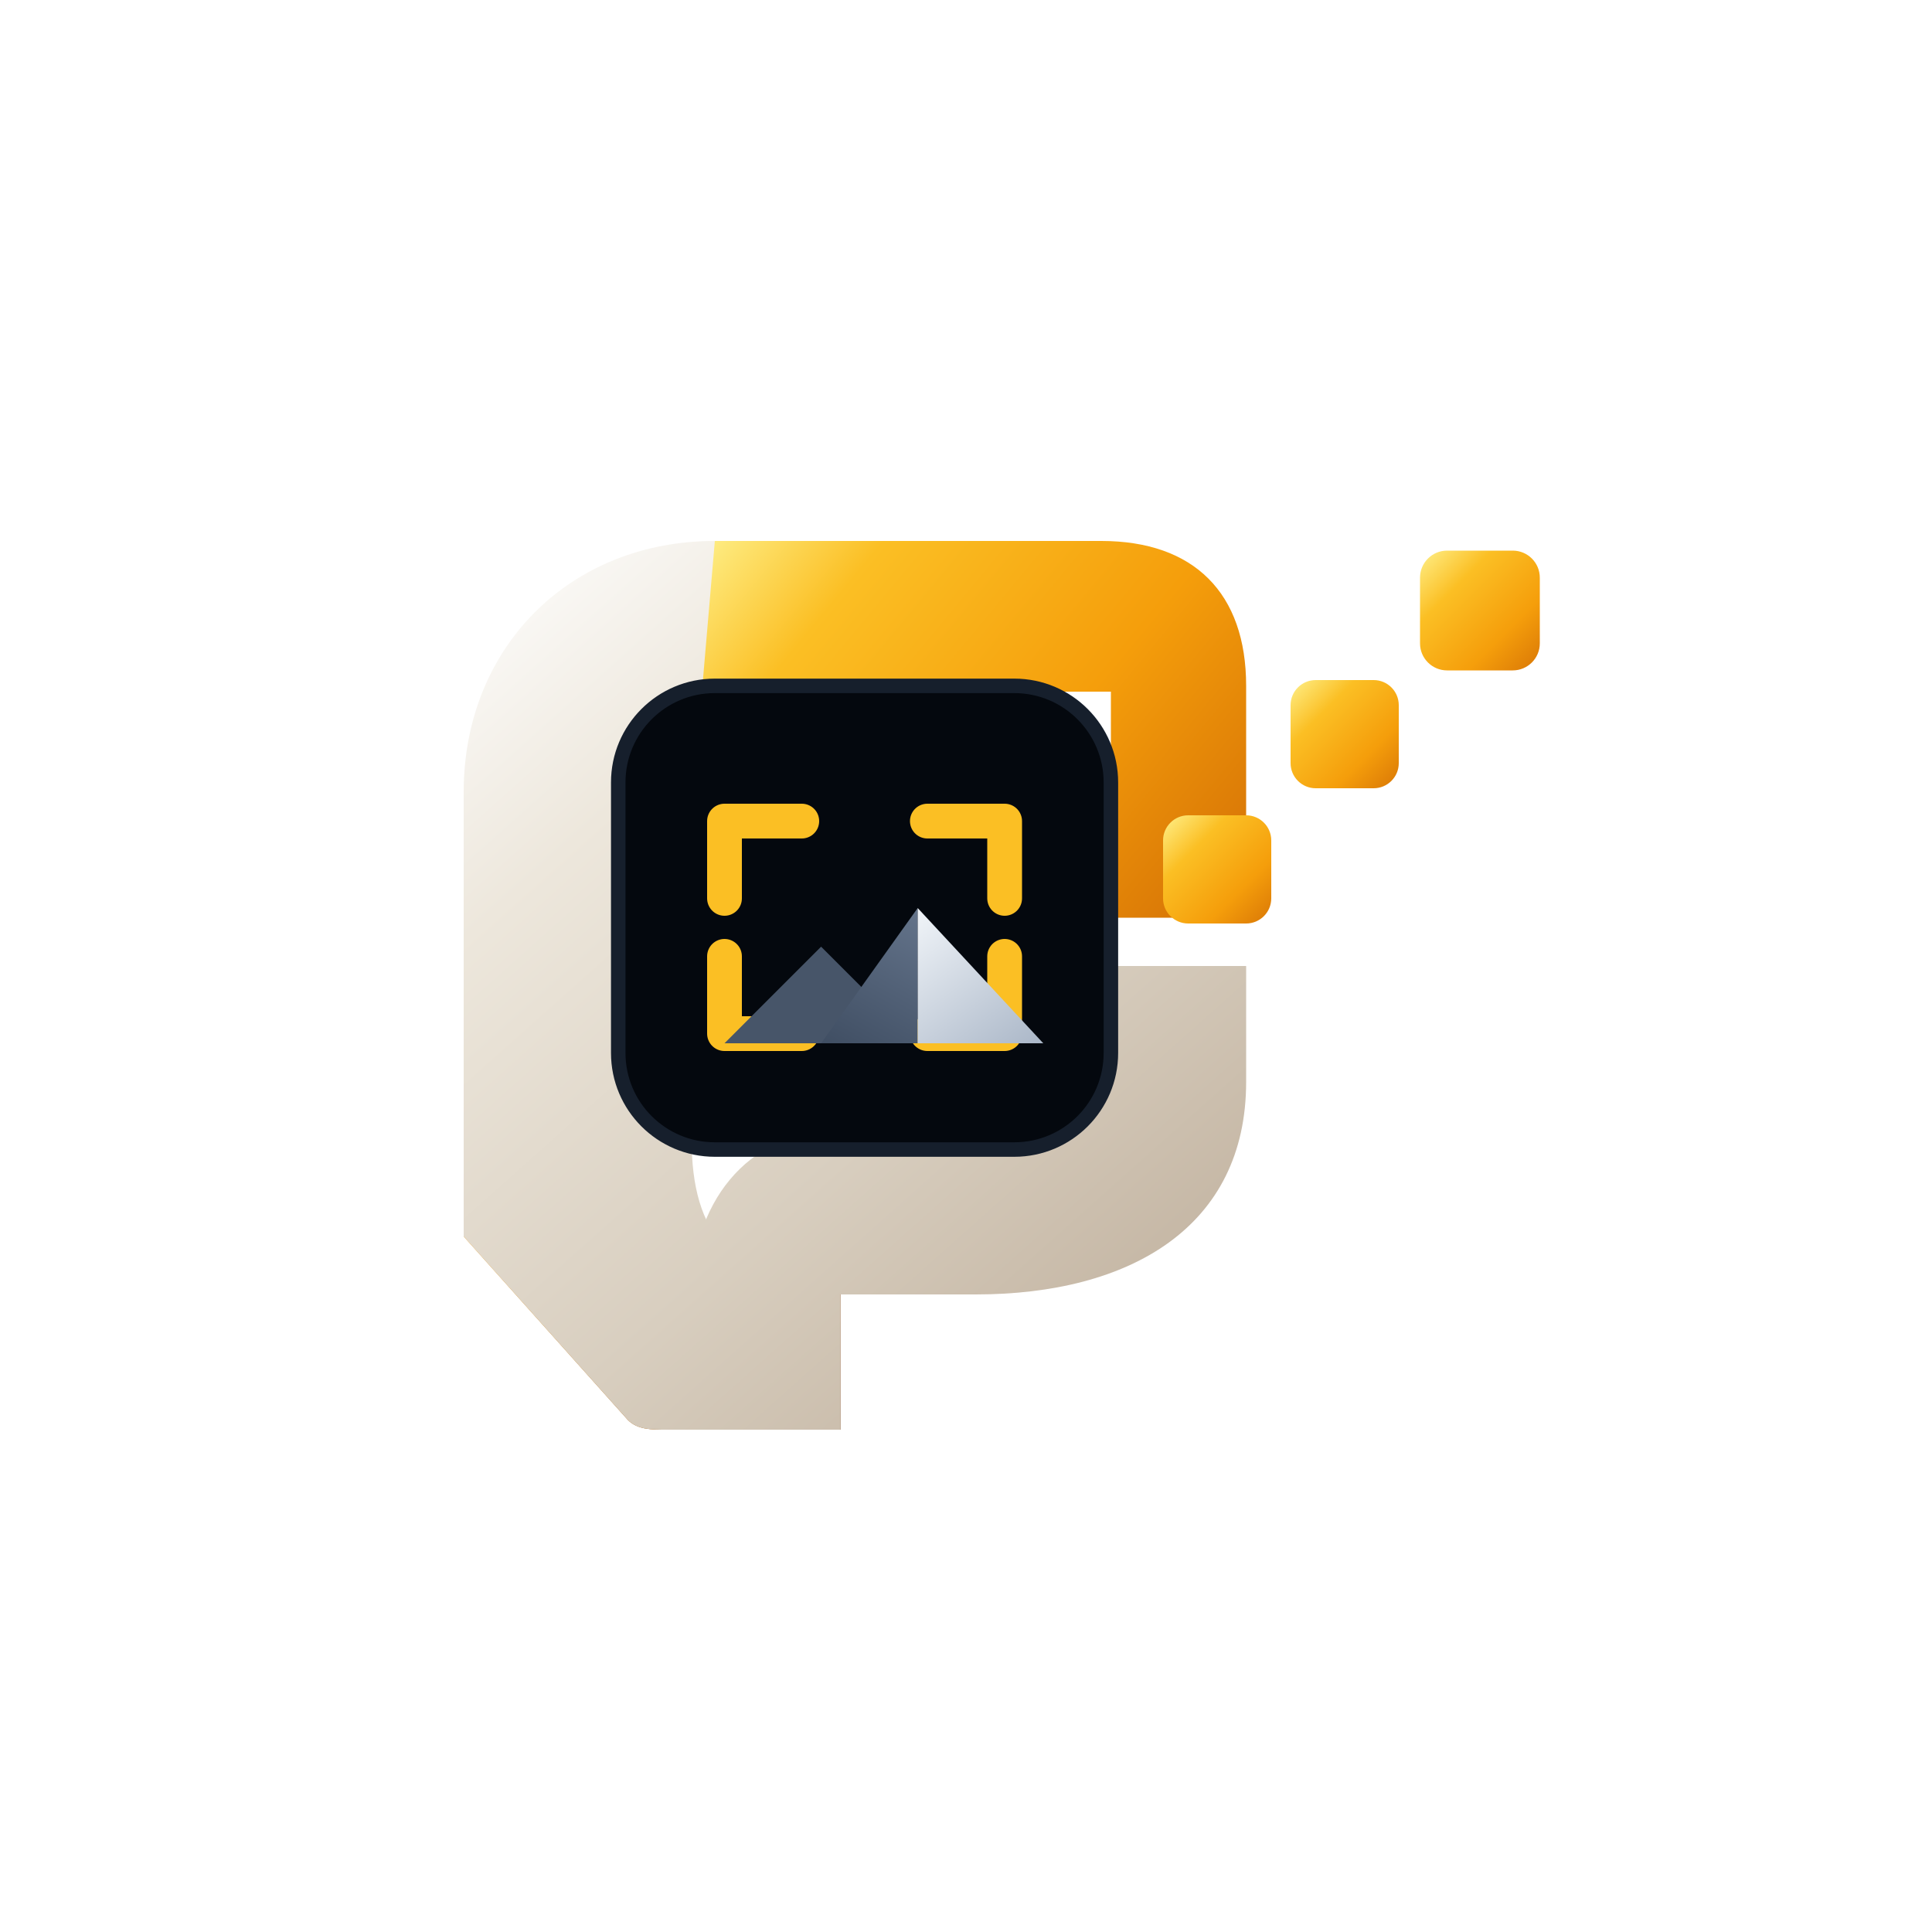
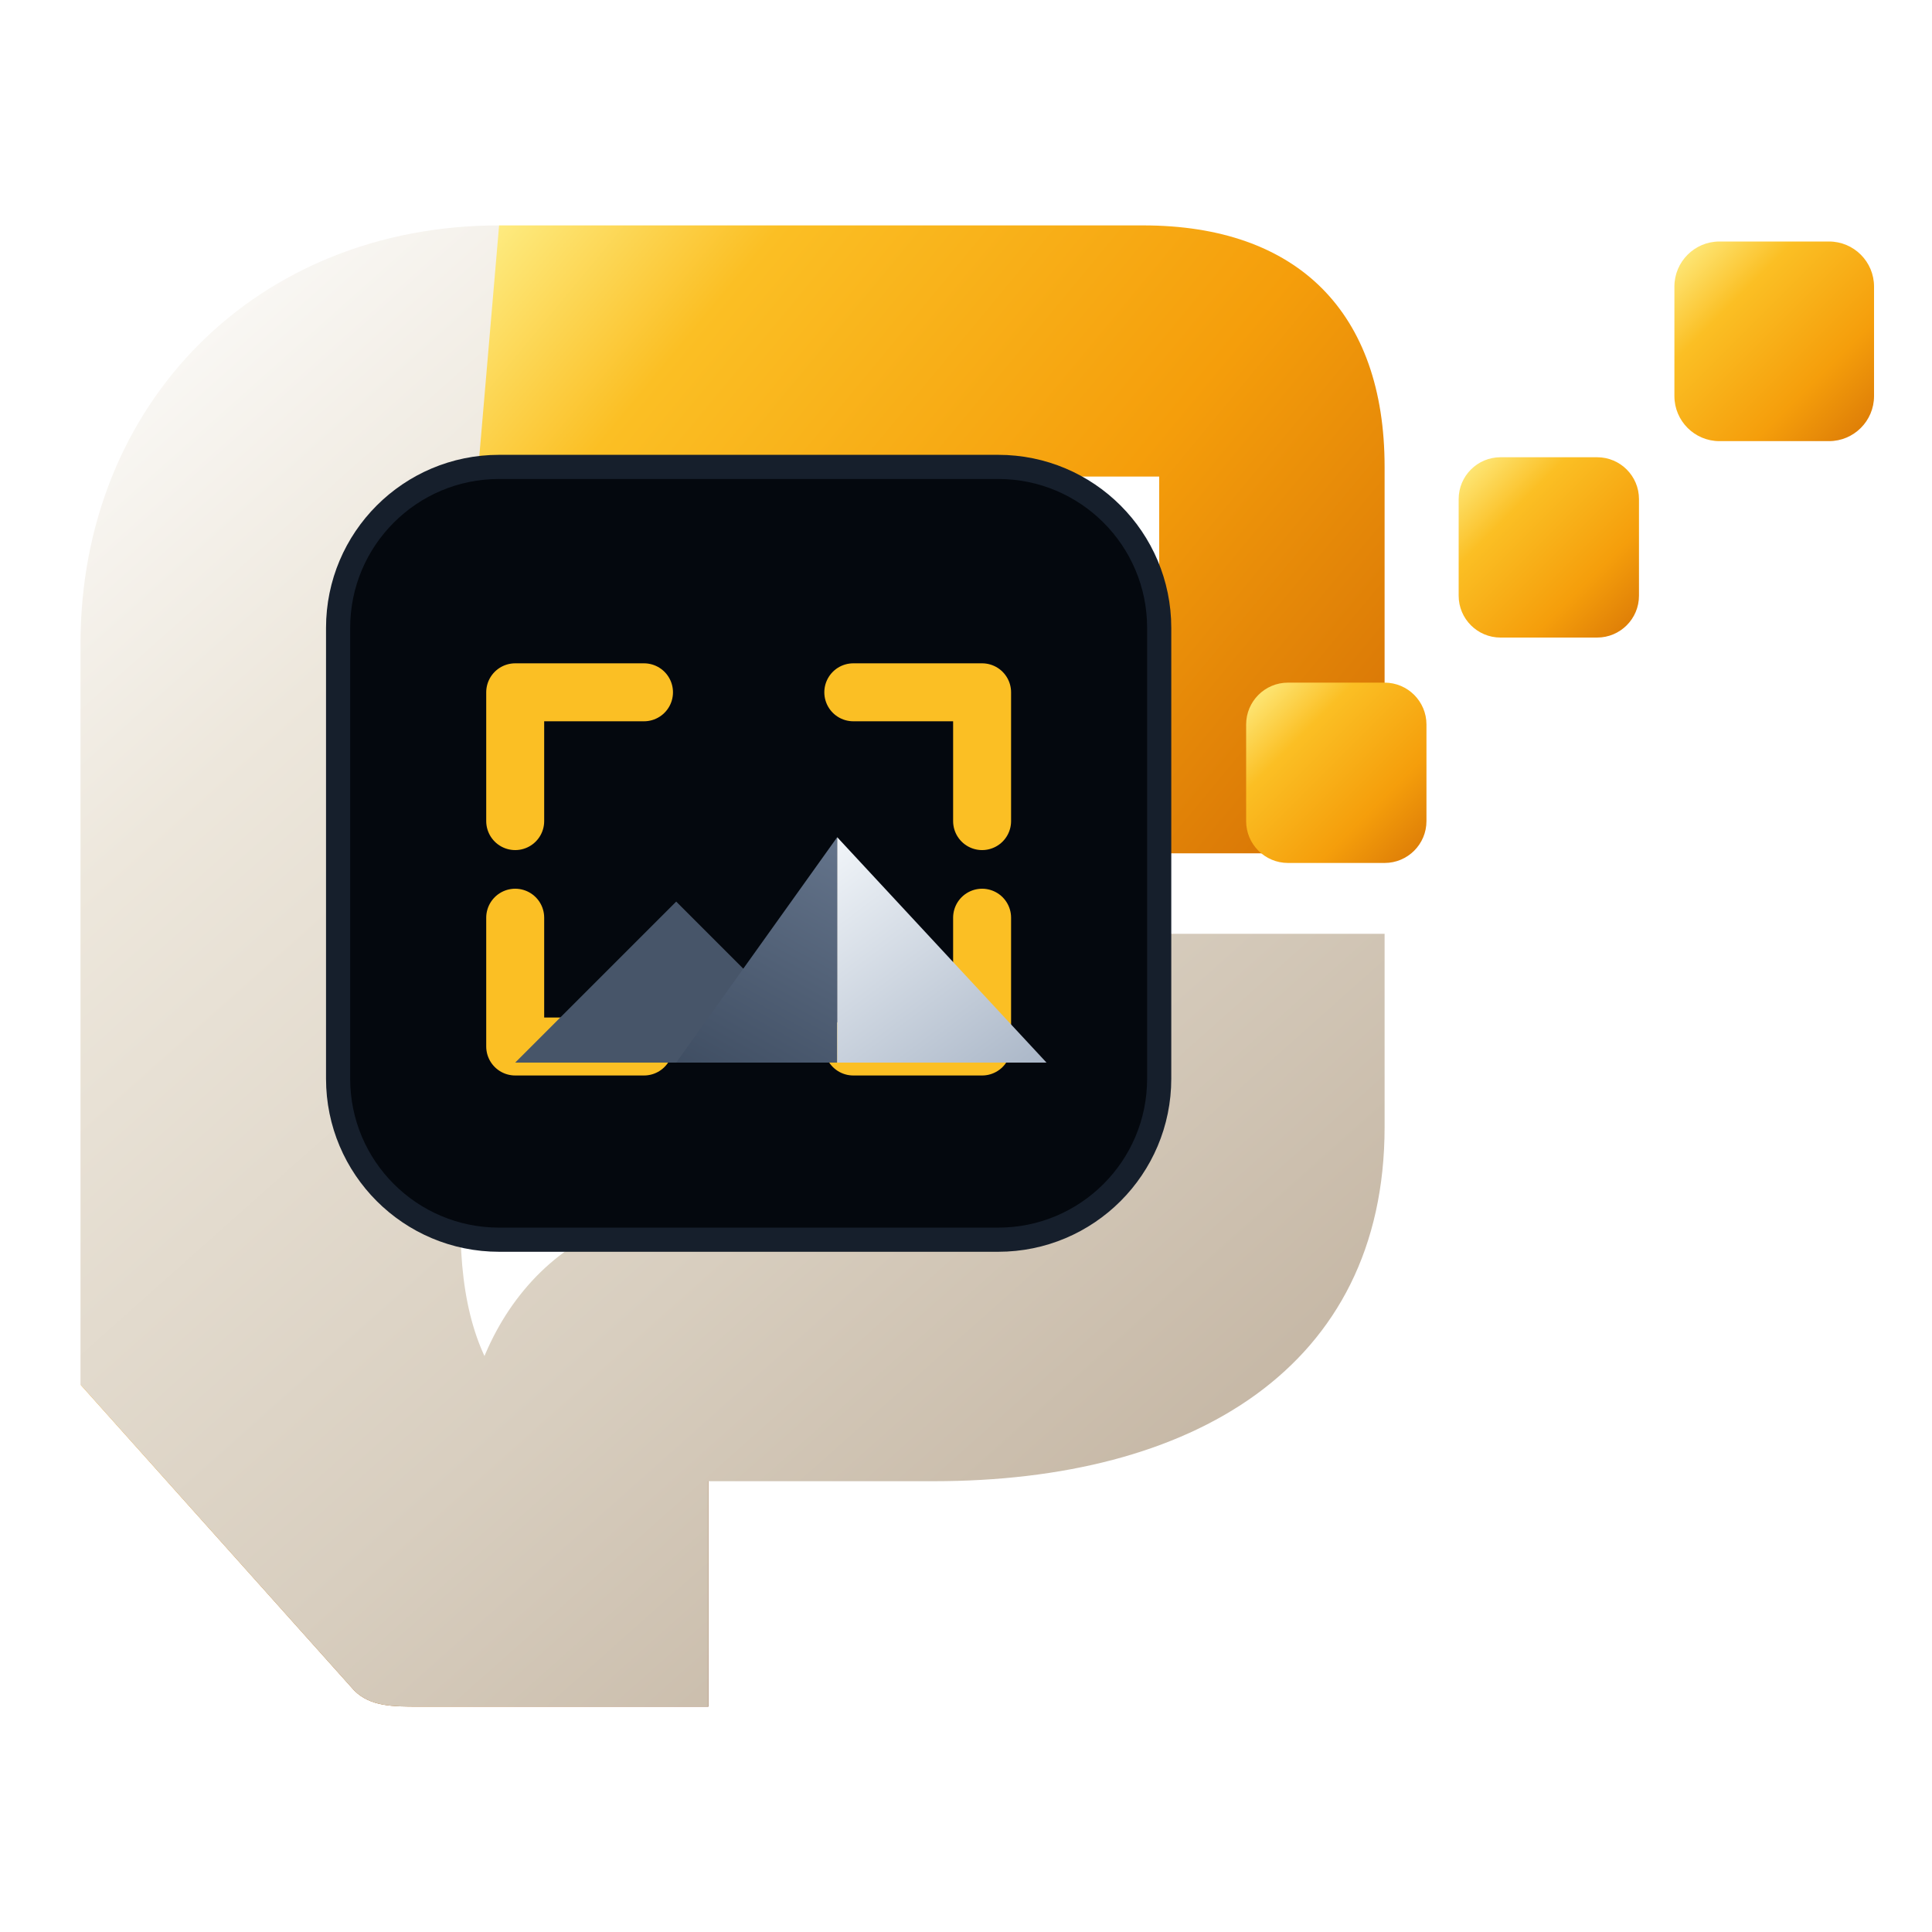
- <svg xmlns="http://www.w3.org/2000/svg" viewBox="0 0 100 100" fill="none">
+ <svg xmlns="http://www.w3.org/2000/svg" viewBox="21.5 21 60 60" fill="none">
  <defs>
    <linearGradient id="rim-grad_dark" x1="10" y1="10" x2="90" y2="90" gradientUnits="userSpaceOnUse">
      <stop offset="0%" stop-color="#f59e0b" stop-opacity="0.75" />
      <stop offset="35%" stop-color="#d97706" stop-opacity="0.3" />
      <stop offset="70%" stop-color="#0284c7" stop-opacity="0.25" />
      <stop offset="100%" stop-color="#38bdf8" stop-opacity="0.6" />
    </linearGradient>
    <radialGradient id="top-left-glow_dark" cx="35" cy="30" r="45" gradientUnits="userSpaceOnUse">
      <stop offset="0%" stop-color="#f59e0b" stop-opacity="0.22" />
      <stop offset="100%" stop-color="#000000" stop-opacity="0" />
    </radialGradient>
    <linearGradient id="ivory-grad_dark" x1="24" y1="28" x2="65" y2="74" gradientUnits="userSpaceOnUse">
      <stop offset="0%" stop-color="#ffffff" />
      <stop offset="25%" stop-color="#ede7dc" />
      <stop offset="60%" stop-color="#d8cebf" />
      <stop offset="100%" stop-color="#baa995" />
    </linearGradient>
    <linearGradient id="obsidian-ribbon-grad_dark" x1="24" y1="28" x2="65" y2="74" gradientUnits="userSpaceOnUse">
      <stop offset="0%" stop-color="#2a3d52" />
      <stop offset="40%" stop-color="#1c2b3a" />
      <stop offset="100%" stop-color="#141f2b" />
    </linearGradient>
    <linearGradient id="gold-grad_dark" x1="36" y1="28" x2="65" y2="52" gradientUnits="userSpaceOnUse">
      <stop offset="0%" stop-color="#fef08a" />
      <stop offset="20%" stop-color="#fbbf24" />
      <stop offset="55%" stop-color="#f59e0b" />
      <stop offset="85%" stop-color="#d97706" />
      <stop offset="100%" stop-color="#b45309" />
    </linearGradient>
    <linearGradient id="shelf-grad_dark" x1="24" y1="64" x2="43" y2="74" gradientUnits="userSpaceOnUse">
      <stop offset="0%" stop-color="#f59e0b" />
      <stop offset="100%" stop-color="#78350f" />
    </linearGradient>
    <linearGradient id="pixel-grad_dark" x1="0" y1="0" x2="1" y2="1">
      <stop offset="0%" stop-color="#fef08a" />
      <stop offset="30%" stop-color="#fbbf24" />
      <stop offset="70%" stop-color="#f59e0b" />
      <stop offset="100%" stop-color="#d97706" />
    </linearGradient>
    <linearGradient id="mtn-face-light_dark" x1="47.5" y1="47" x2="55" y2="57" gradientUnits="userSpaceOnUse">
      <stop offset="0%" stop-color="#f1f5f9" />
      <stop offset="100%" stop-color="#94a3b8" />
    </linearGradient>
    <linearGradient id="mtn-face-shadow_dark" x1="47.5" y1="47" x2="42" y2="57" gradientUnits="userSpaceOnUse">
      <stop offset="0%" stop-color="#64748b" />
      <stop offset="100%" stop-color="#334155" />
    </linearGradient>
  </defs>
  <g id="forensight-symbol-dark">
    <path d="M 24 64 L 32.5 73.5 C 33 74 33.7 74 34.5 74 H 43.5 V 66.5 H 32 Z" fill="url(#shelf-grad_dark)" />
    <path d="       M 37 28       C 29.5 28 24 33.5 24 41       V 64       L 32.5 73.5       C 33 74 33.7 74 34.5 74       H 43.5       V 66.5       C 37.8 66.5 35.8 63.8 35.8 59       V 42       C 35.8 38.6 38.4 35.8 42 35.8       H 44       L 37 28 Z     " fill="url(#ivory-grad_dark)" />
    <path d="       M 64.5 56       C 64.5 63.5 58.5 67 50.5 67       H 35.8       C 35.8 62.5 38.5 58.5 43.5 58.5       H 51.5       C 55 58.5 57 56.5 57 53.5       V 50       H 64.5       V 56 Z     " fill="url(#ivory-grad_dark)" />
    <path d="       M 37 28       H 57       C 61.8 28 64.5 30.7 64.5 35.5       V 47.5       H 57.5       V 35.8       C 57.5 35.8 57 35.8 55 35.8       H 42       C 38.4 35.8 35.8 38.6 35.8 42       L 37 28 Z     " fill="url(#gold-grad_dark)" />
    <rect x="32" y="35.5" width="25.5" height="24" rx="5" fill="#04080e" />
    <rect x="32" y="35.5" width="25.5" height="24" rx="5" stroke="#161f2c" stroke-width="0.75" fill="none" />
    <path d="M 37.5 42.5 H 41.5 M 37.5 42.5 V 46.5" stroke="#fbbf24" stroke-width="1.8" stroke-linecap="round" stroke-linejoin="round" />
    <path d="M 52 42.5 H 48 M 52 42.5 V 46.5" stroke="#fbbf24" stroke-width="1.8" stroke-linecap="round" stroke-linejoin="round" />
    <path d="M 37.5 53.5 H 41.5 M 37.5 53.5 V 49.5" stroke="#fbbf24" stroke-width="1.8" stroke-linecap="round" stroke-linejoin="round" />
    <path d="M 52 53.5 H 48 M 52 53.5 V 49.5" stroke="#fbbf24" stroke-width="1.8" stroke-linecap="round" stroke-linejoin="round" />
    <polygon points="37.5,54 42.5,49 47.5,54" fill="#475569" />
    <polygon points="42.5,54 47.5,47 47.5,54" fill="url(#mtn-face-shadow_dark)" />
    <polygon points="47.5,47 54,54 47.5,54" fill="url(#mtn-face-light_dark)" />
    <rect x="60.2" y="42.2" width="5.6" height="5.6" rx="1.3" fill="url(#pixel-grad_dark)" />
    <rect x="66.8" y="35.2" width="5.6" height="5.6" rx="1.3" fill="url(#pixel-grad_dark)" />
    <rect x="73.5" y="28.5" width="6.2" height="6.2" rx="1.4" fill="url(#pixel-grad_dark)" />
  </g>
</svg>
